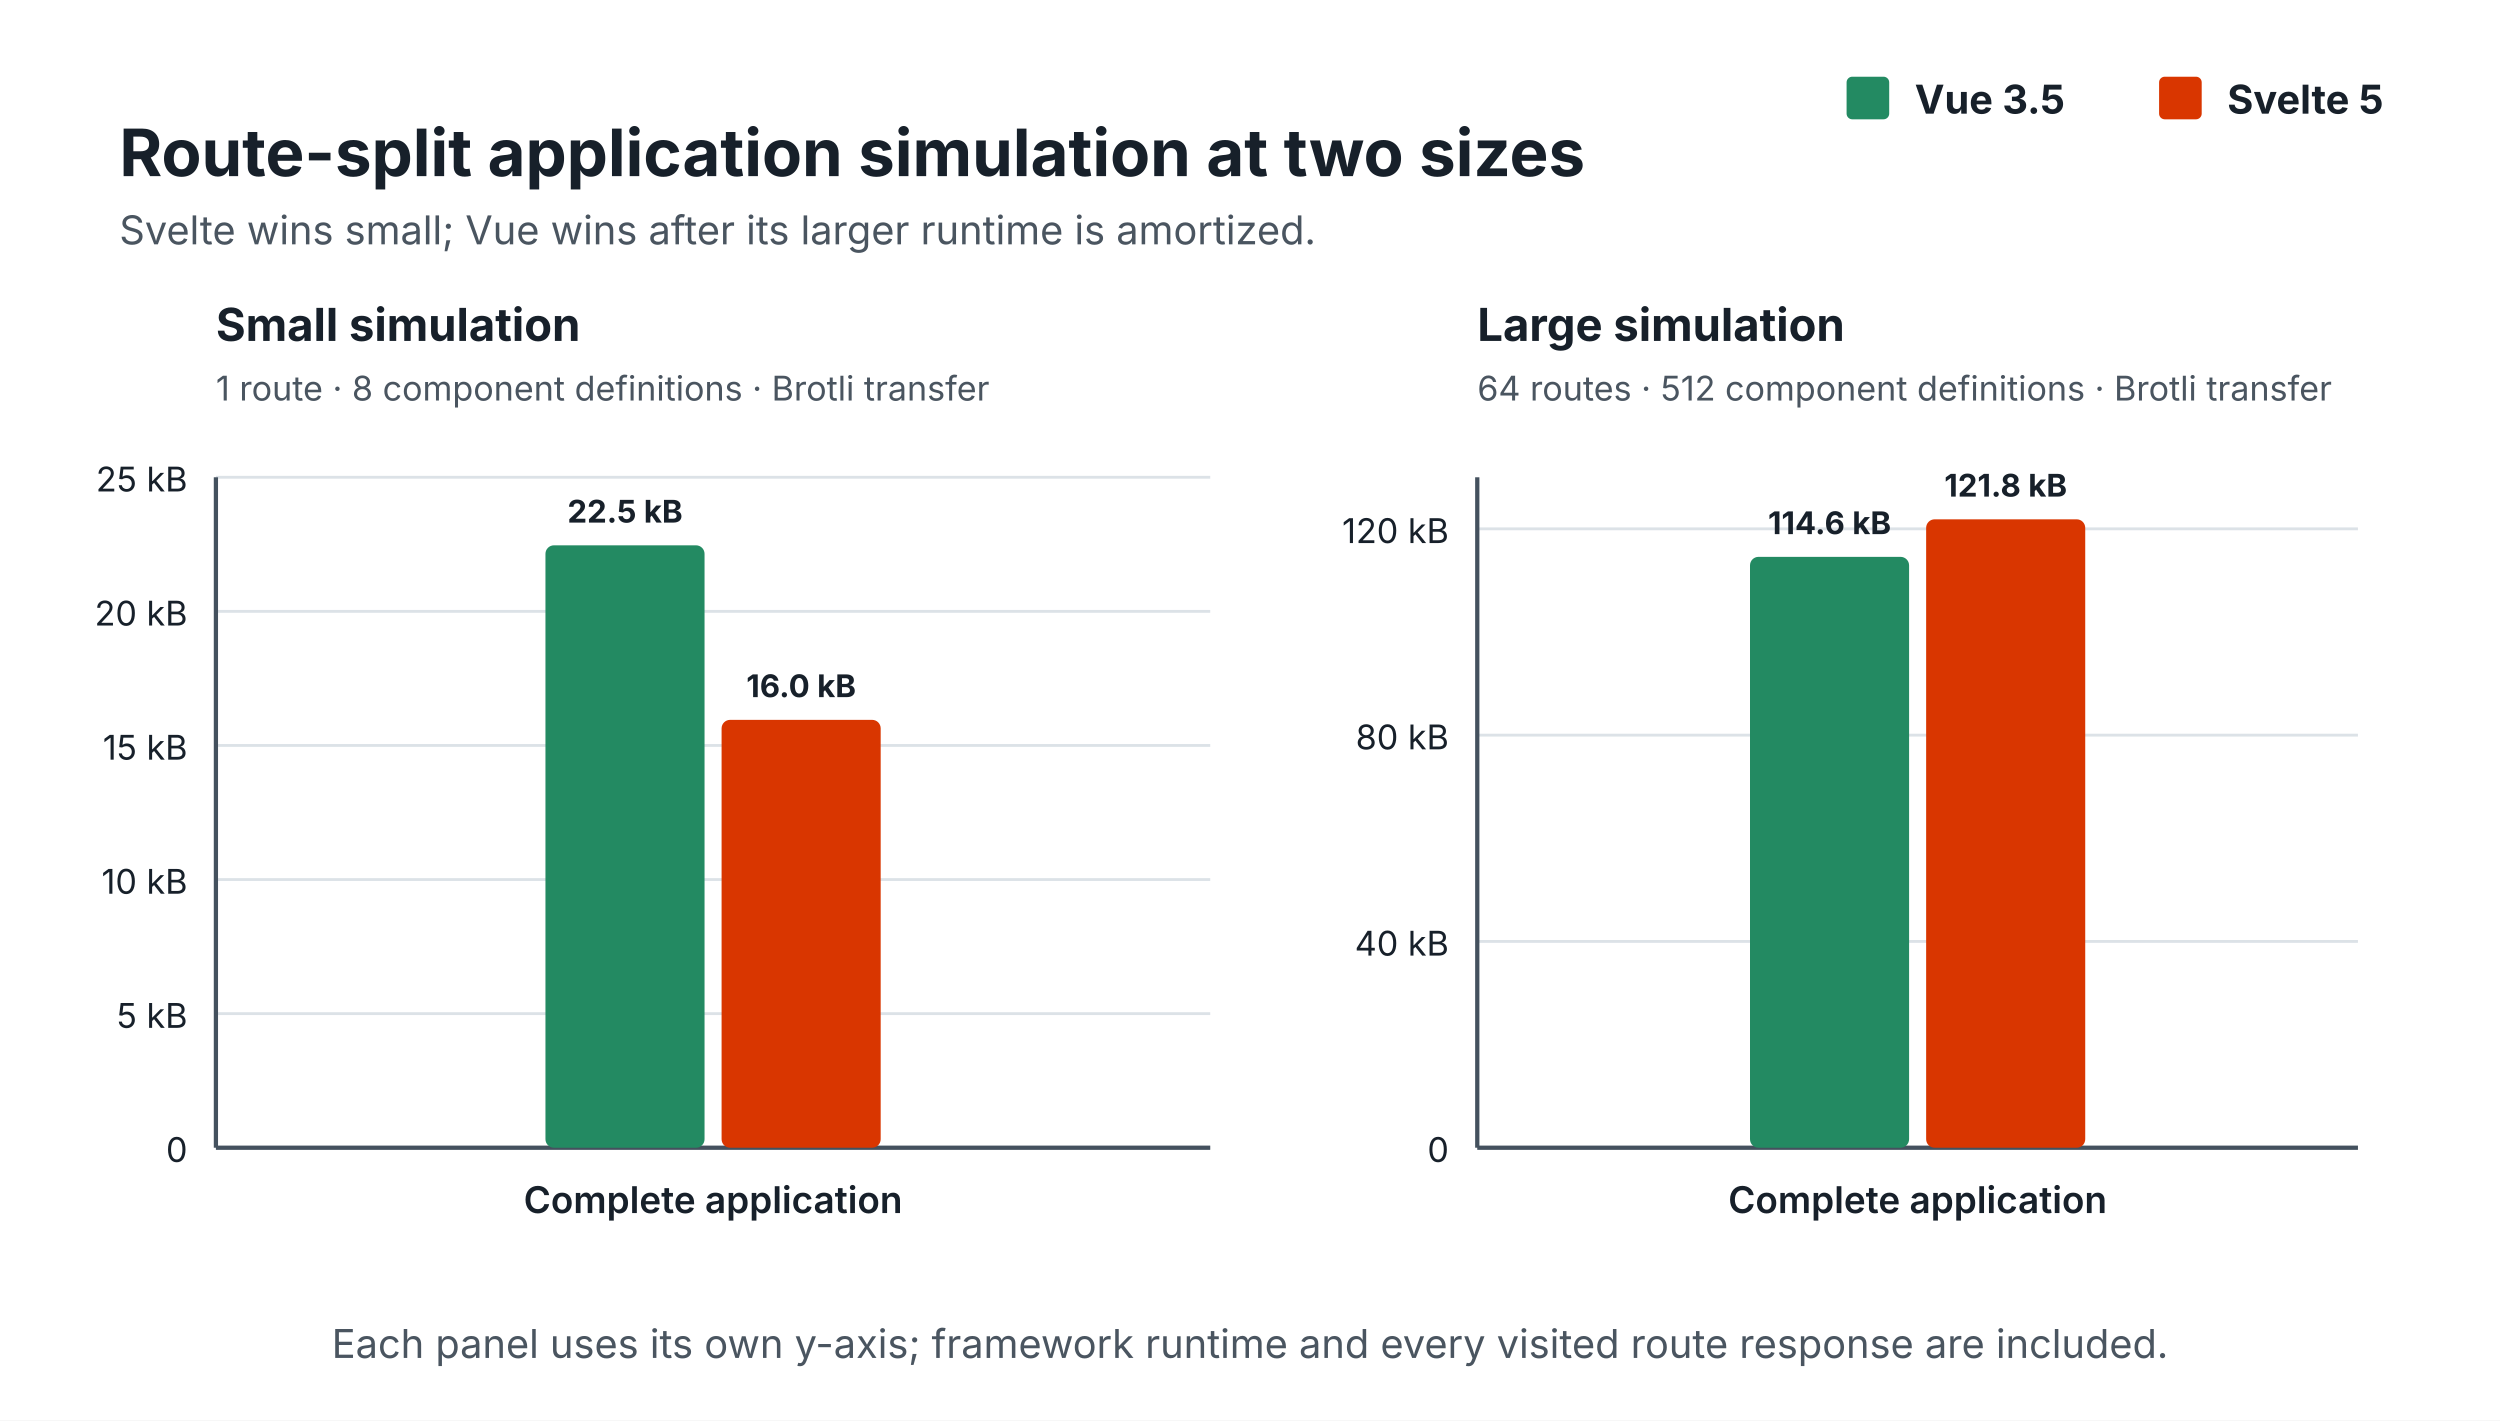
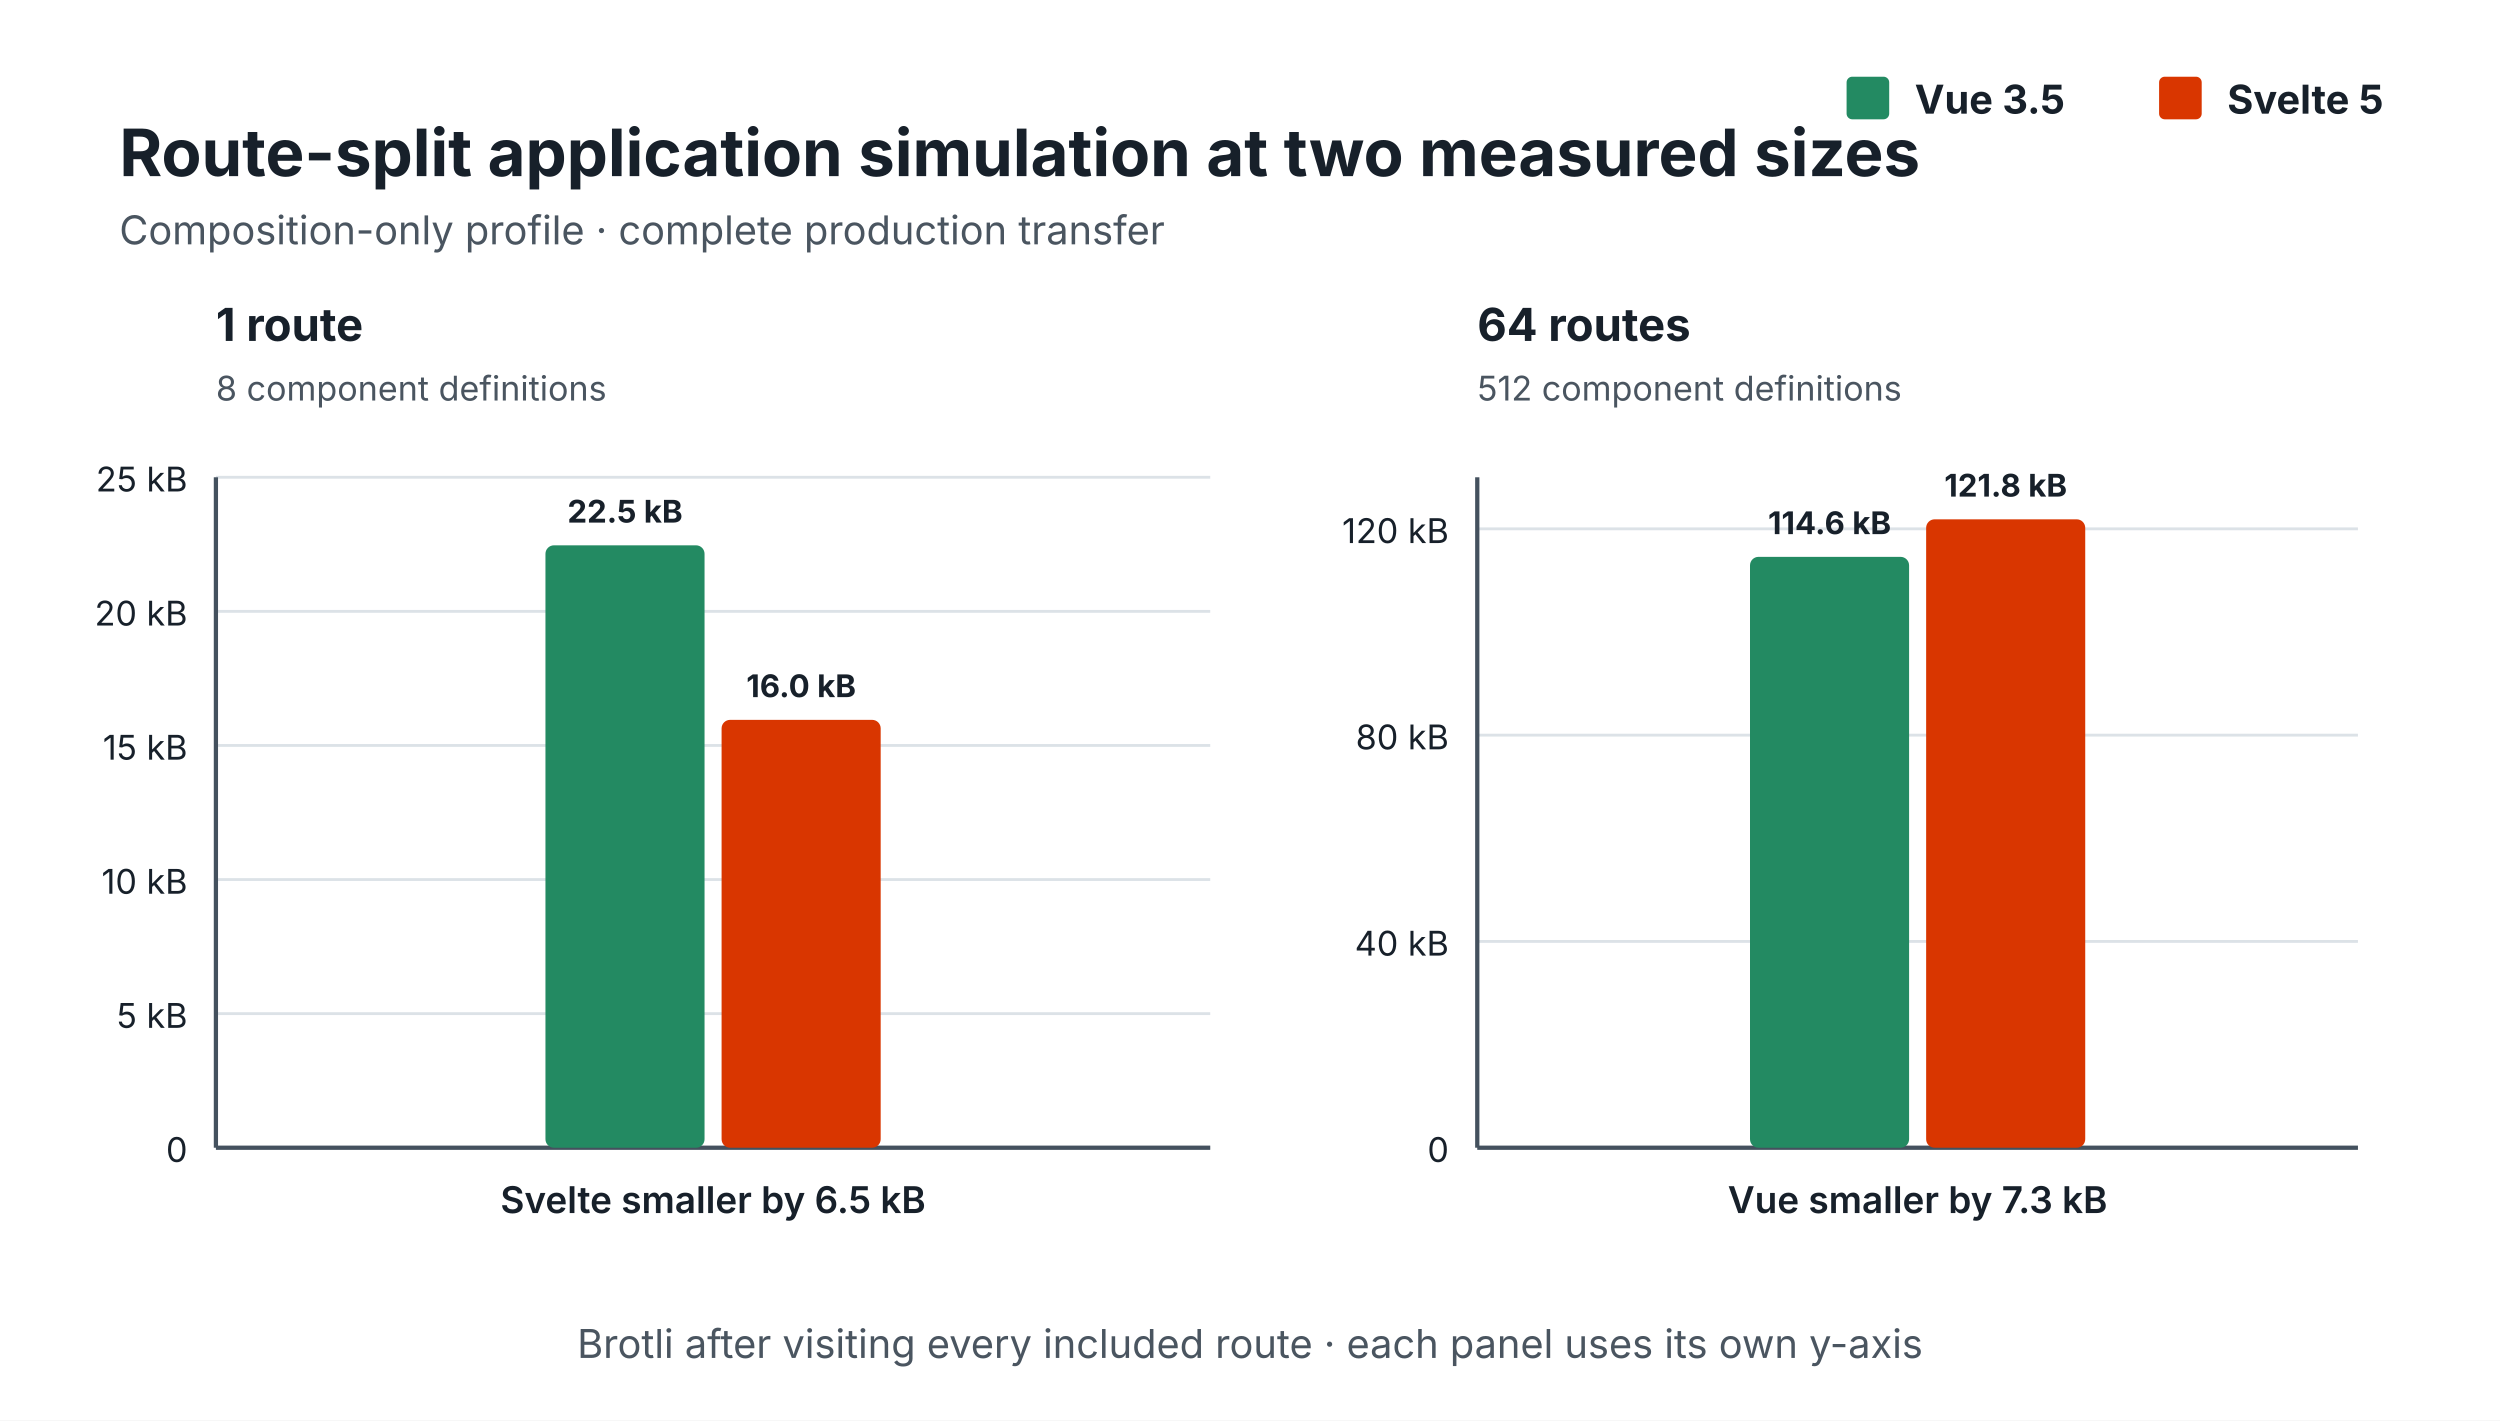
<svg xmlns="http://www.w3.org/2000/svg" width="880" height="500" viewBox="0 0 880 500" role="img" aria-labelledby="title description">
  <style>
    text { font-family: ui-sans-serif, system-ui, -apple-system, BlinkMacSystemFont, "Segoe UI", sans-serif; fill: #17202a; }
    .title { font-size: 23px; font-weight: 700; }
    .subtitle { font-size: 14px; fill: #4a5560; }
    .panel-title { font-size: 16px; font-weight: 700; }
    .panel-note { font-size: 12px; fill: #4a5560; }
    .axis { stroke: #44515e; stroke-width: 1.5; }
    .grid { stroke: #dce2e7; stroke-width: 1; }
    .tick { font-size: 12px; }
    .category { font-size: 13px; font-weight: 600; }
    .value { font-size: 11px; font-weight: 650; }
    .legend { font-size: 14px; font-weight: 650; }
  </style>
  <rect width="880" height="500" fill="#ffffff" />
-   <text x="42" y="62" class="title">Route-split application simulation at two sizes</text>
-   <text x="42" y="86" class="subtitle">Svelte wins small; Vue wins after its larger runtime is amortized.</text>
+   <text x="42" y="62" class="title">Route-split application simulation at two measured sizes</text>
+   <text x="42" y="86" class="subtitle">Composition-only profile · complete production transfer</text>
  <rect x="650" y="27" width="15" height="15" rx="2" fill="#238a62" />
  <text x="674" y="40" class="legend">Vue 3.5</text>
  <rect x="760" y="27" width="15" height="15" rx="2" fill="#d93600" />
  <text x="784" y="40" class="legend">Svelte 5</text>
-   <text x="76" y="120" class="panel-title">Small simulation</text>
-   <text x="76" y="141" class="panel-note">1 route · 8 component definitions · Brotli transfer</text>
+   <text x="76" y="120" class="panel-title">1 route</text>
+   <text x="76" y="141" class="panel-note">8 component definitions</text>
  <line x1="76" y1="404" x2="426" y2="404" class="grid" />
  <text x="66" y="409" text-anchor="end" class="tick">0</text>
  <line x1="76" y1="356.8" x2="426" y2="356.8" class="grid" />
  <text x="66" y="361.8" text-anchor="end" class="tick">5 kB</text>
  <line x1="76" y1="309.6" x2="426" y2="309.6" class="grid" />
  <text x="66" y="314.6" text-anchor="end" class="tick">10 kB</text>
  <line x1="76" y1="262.4" x2="426" y2="262.4" class="grid" />
  <text x="66" y="267.4" text-anchor="end" class="tick">15 kB</text>
  <line x1="76" y1="215.2" x2="426" y2="215.2" class="grid" />
  <text x="66" y="220.2" text-anchor="end" class="tick">20 kB</text>
  <line x1="76" y1="168" x2="426" y2="168" class="grid" />
  <text x="66" y="173" text-anchor="end" class="tick">25 kB</text>
  <line x1="76" y1="168" x2="76" y2="404" class="axis" />
  <line x1="76" y1="404" x2="426" y2="404" class="axis" />
  <rect x="192" y="191.95" width="56" height="212.05" rx="3" fill="#238a62" />
  <text x="220" y="183.95" text-anchor="middle" class="value">22.5 kB</text>
  <rect x="254" y="253.39" width="56" height="150.61" rx="3" fill="#d93600" />
  <text x="282" y="245.39" text-anchor="middle" class="value">16.0 kB</text>
-   <text x="251" y="427" text-anchor="middle" class="category">Complete application</text>
-   <text x="520" y="120" class="panel-title">Large simulation</text>
-   <text x="520" y="141" class="panel-note">64 routes · 512 component definitions · Brotli transfer</text>
+   <text x="251" y="427" text-anchor="middle" class="category">Svelte smaller by 6.5 kB</text>
+   <text x="520" y="120" class="panel-title">64 routes</text>
+   <text x="520" y="141" class="panel-note">512 component definitions</text>
  <line x1="520" y1="404" x2="830" y2="404" class="grid" />
  <text x="510" y="409" text-anchor="end" class="tick">0</text>
  <line x1="520" y1="331.38" x2="830" y2="331.38" class="grid" />
  <text x="510" y="336.38" text-anchor="end" class="tick">40 kB</text>
  <line x1="520" y1="258.77" x2="830" y2="258.77" class="grid" />
  <text x="510" y="263.77" text-anchor="end" class="tick">80 kB</text>
  <line x1="520" y1="186.15" x2="830" y2="186.15" class="grid" />
  <text x="510" y="191.15" text-anchor="end" class="tick">120 kB</text>
  <line x1="520" y1="168" x2="520" y2="404" class="axis" />
  <line x1="520" y1="404" x2="830" y2="404" class="axis" />
  <rect x="616" y="196.01" width="56" height="207.99" rx="3" fill="#238a62" />
  <text x="644" y="188.01" text-anchor="middle" class="value">114.6 kB</text>
  <rect x="678" y="182.8" width="56" height="221.2" rx="3" fill="#d93600" />
  <text x="706" y="174.8" text-anchor="middle" class="value">121.8 kB</text>
-   <text x="675" y="427" text-anchor="middle" class="category">Complete application</text>
-   <text x="440" y="478" text-anchor="middle" class="subtitle">Each panel uses its own y-axis; framework runtime and every visited route response are included.</text>
+   <text x="675" y="427" text-anchor="middle" class="category">Vue smaller by 7.3 kB</text>
+   <text x="440" y="478" text-anchor="middle" class="subtitle">Brotli after visiting every included route · each panel uses its own y-axis</text>
</svg>
